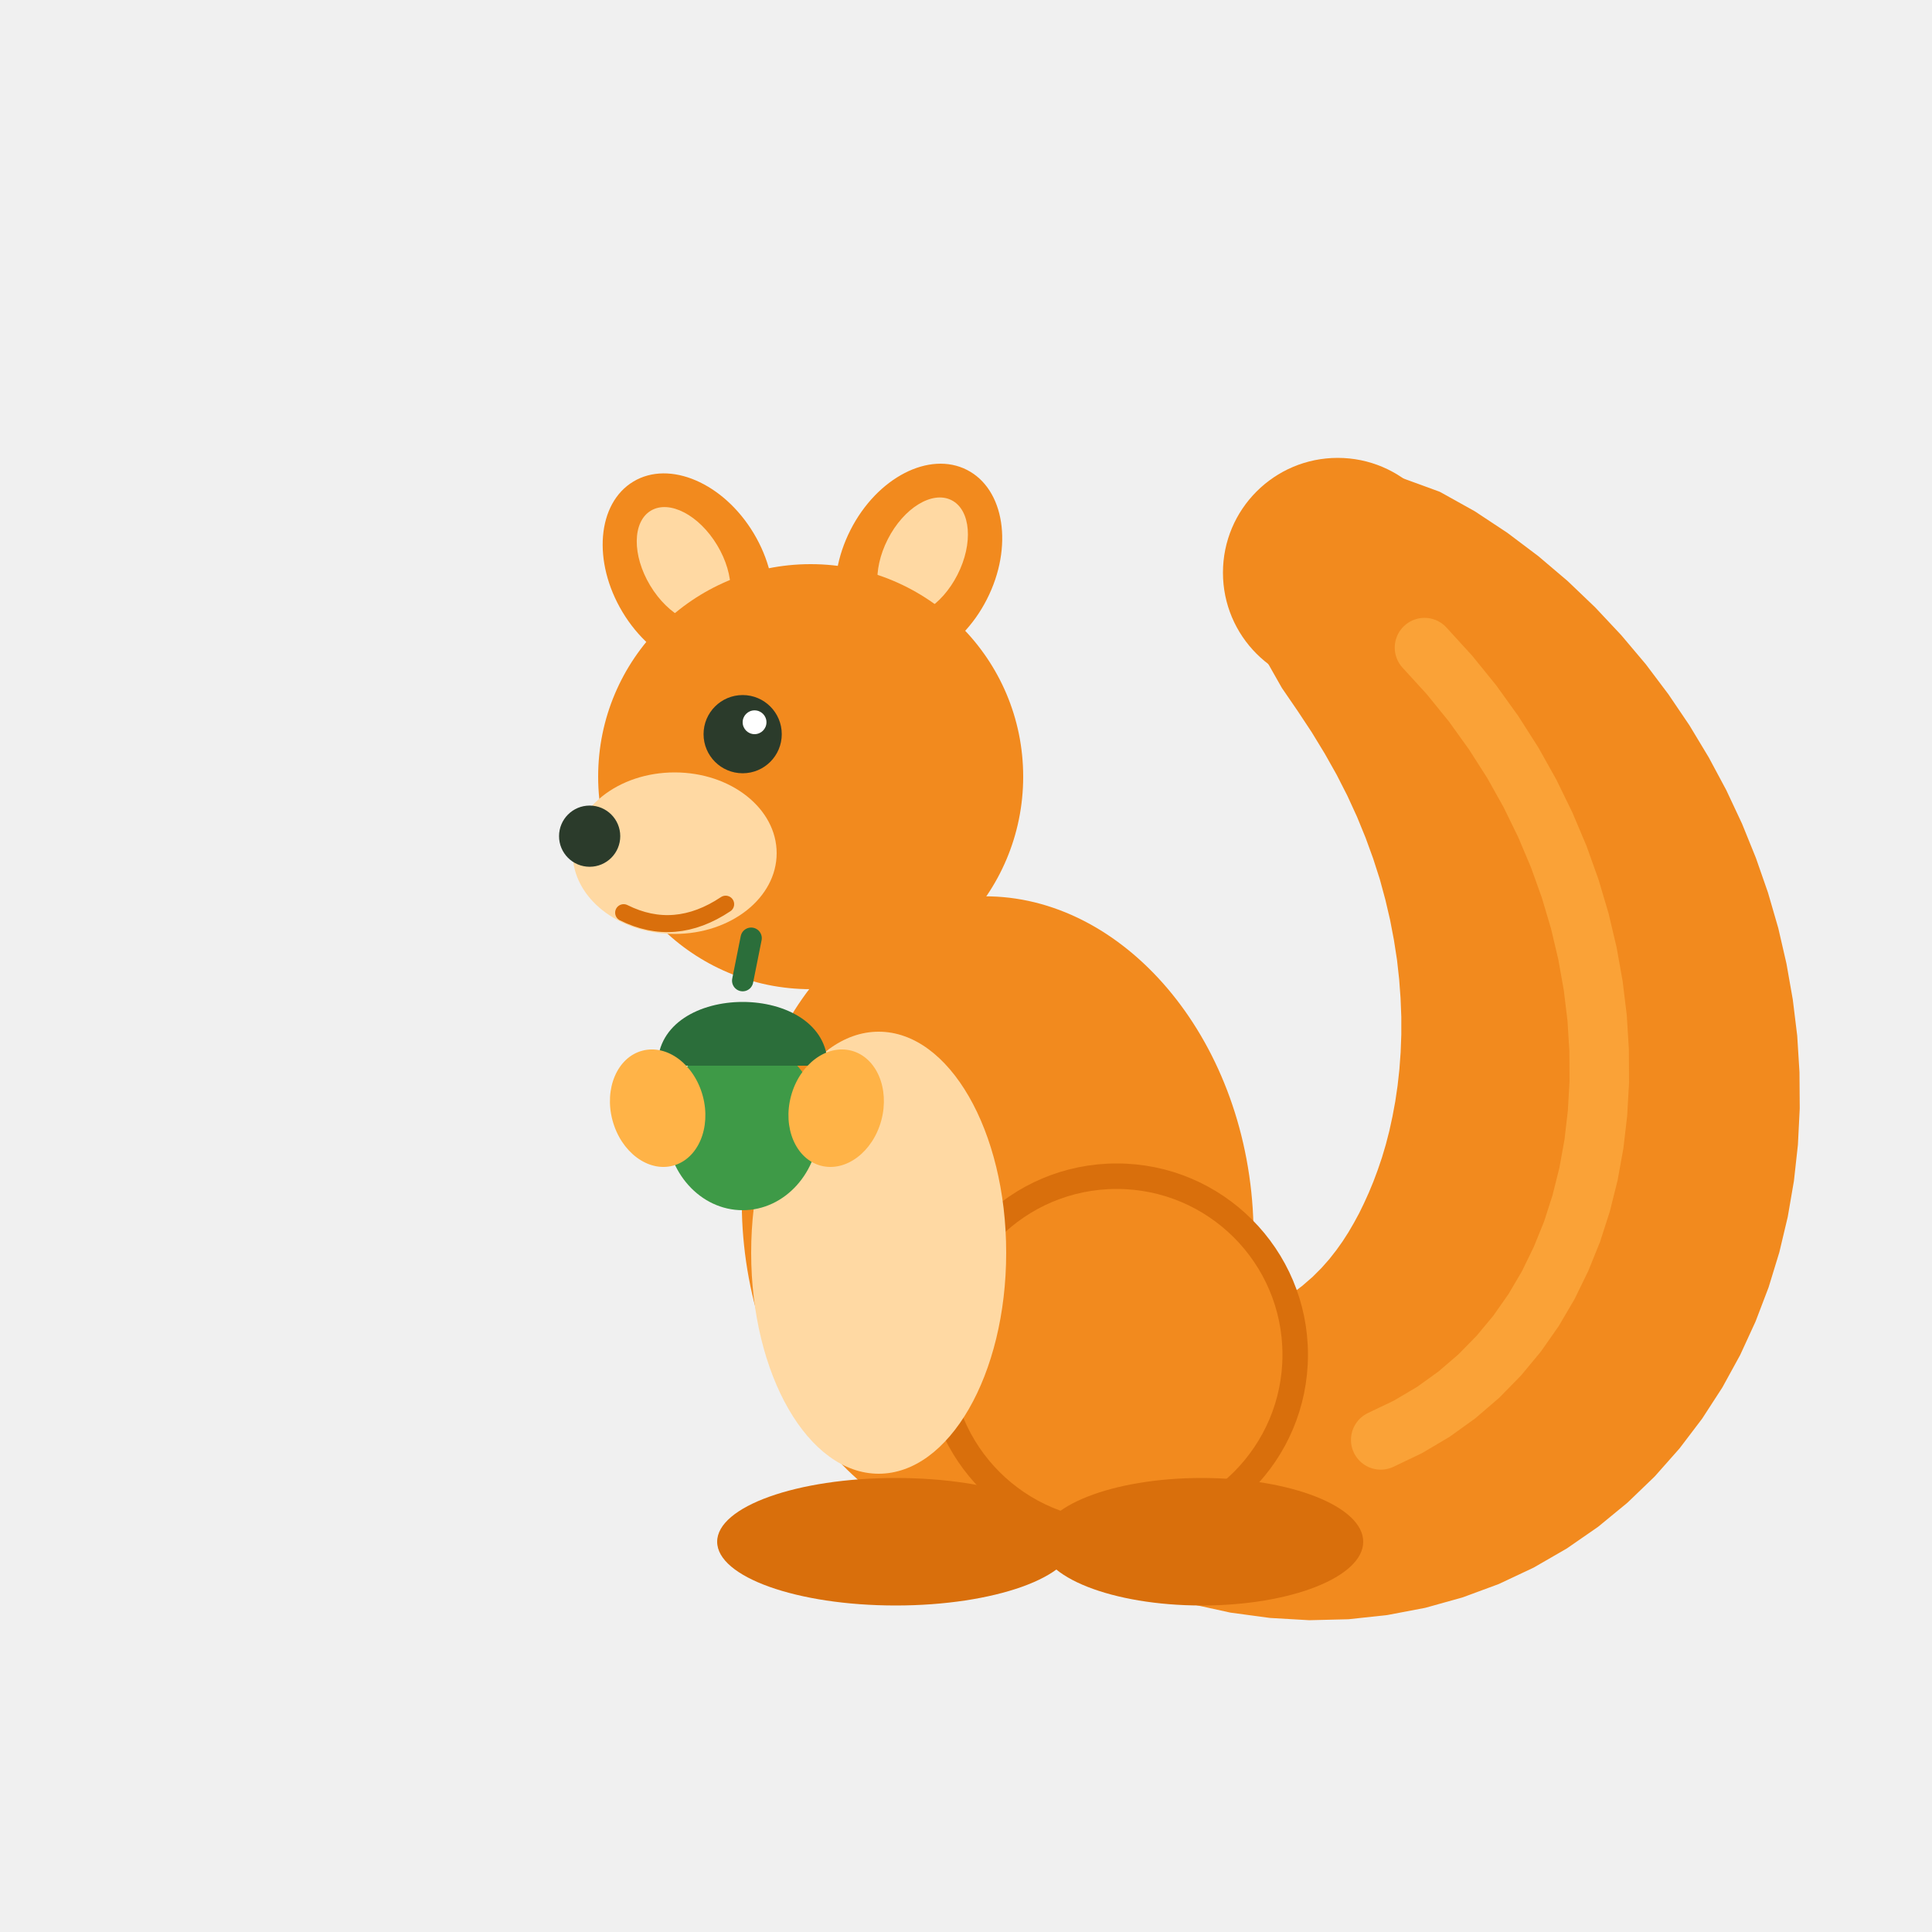
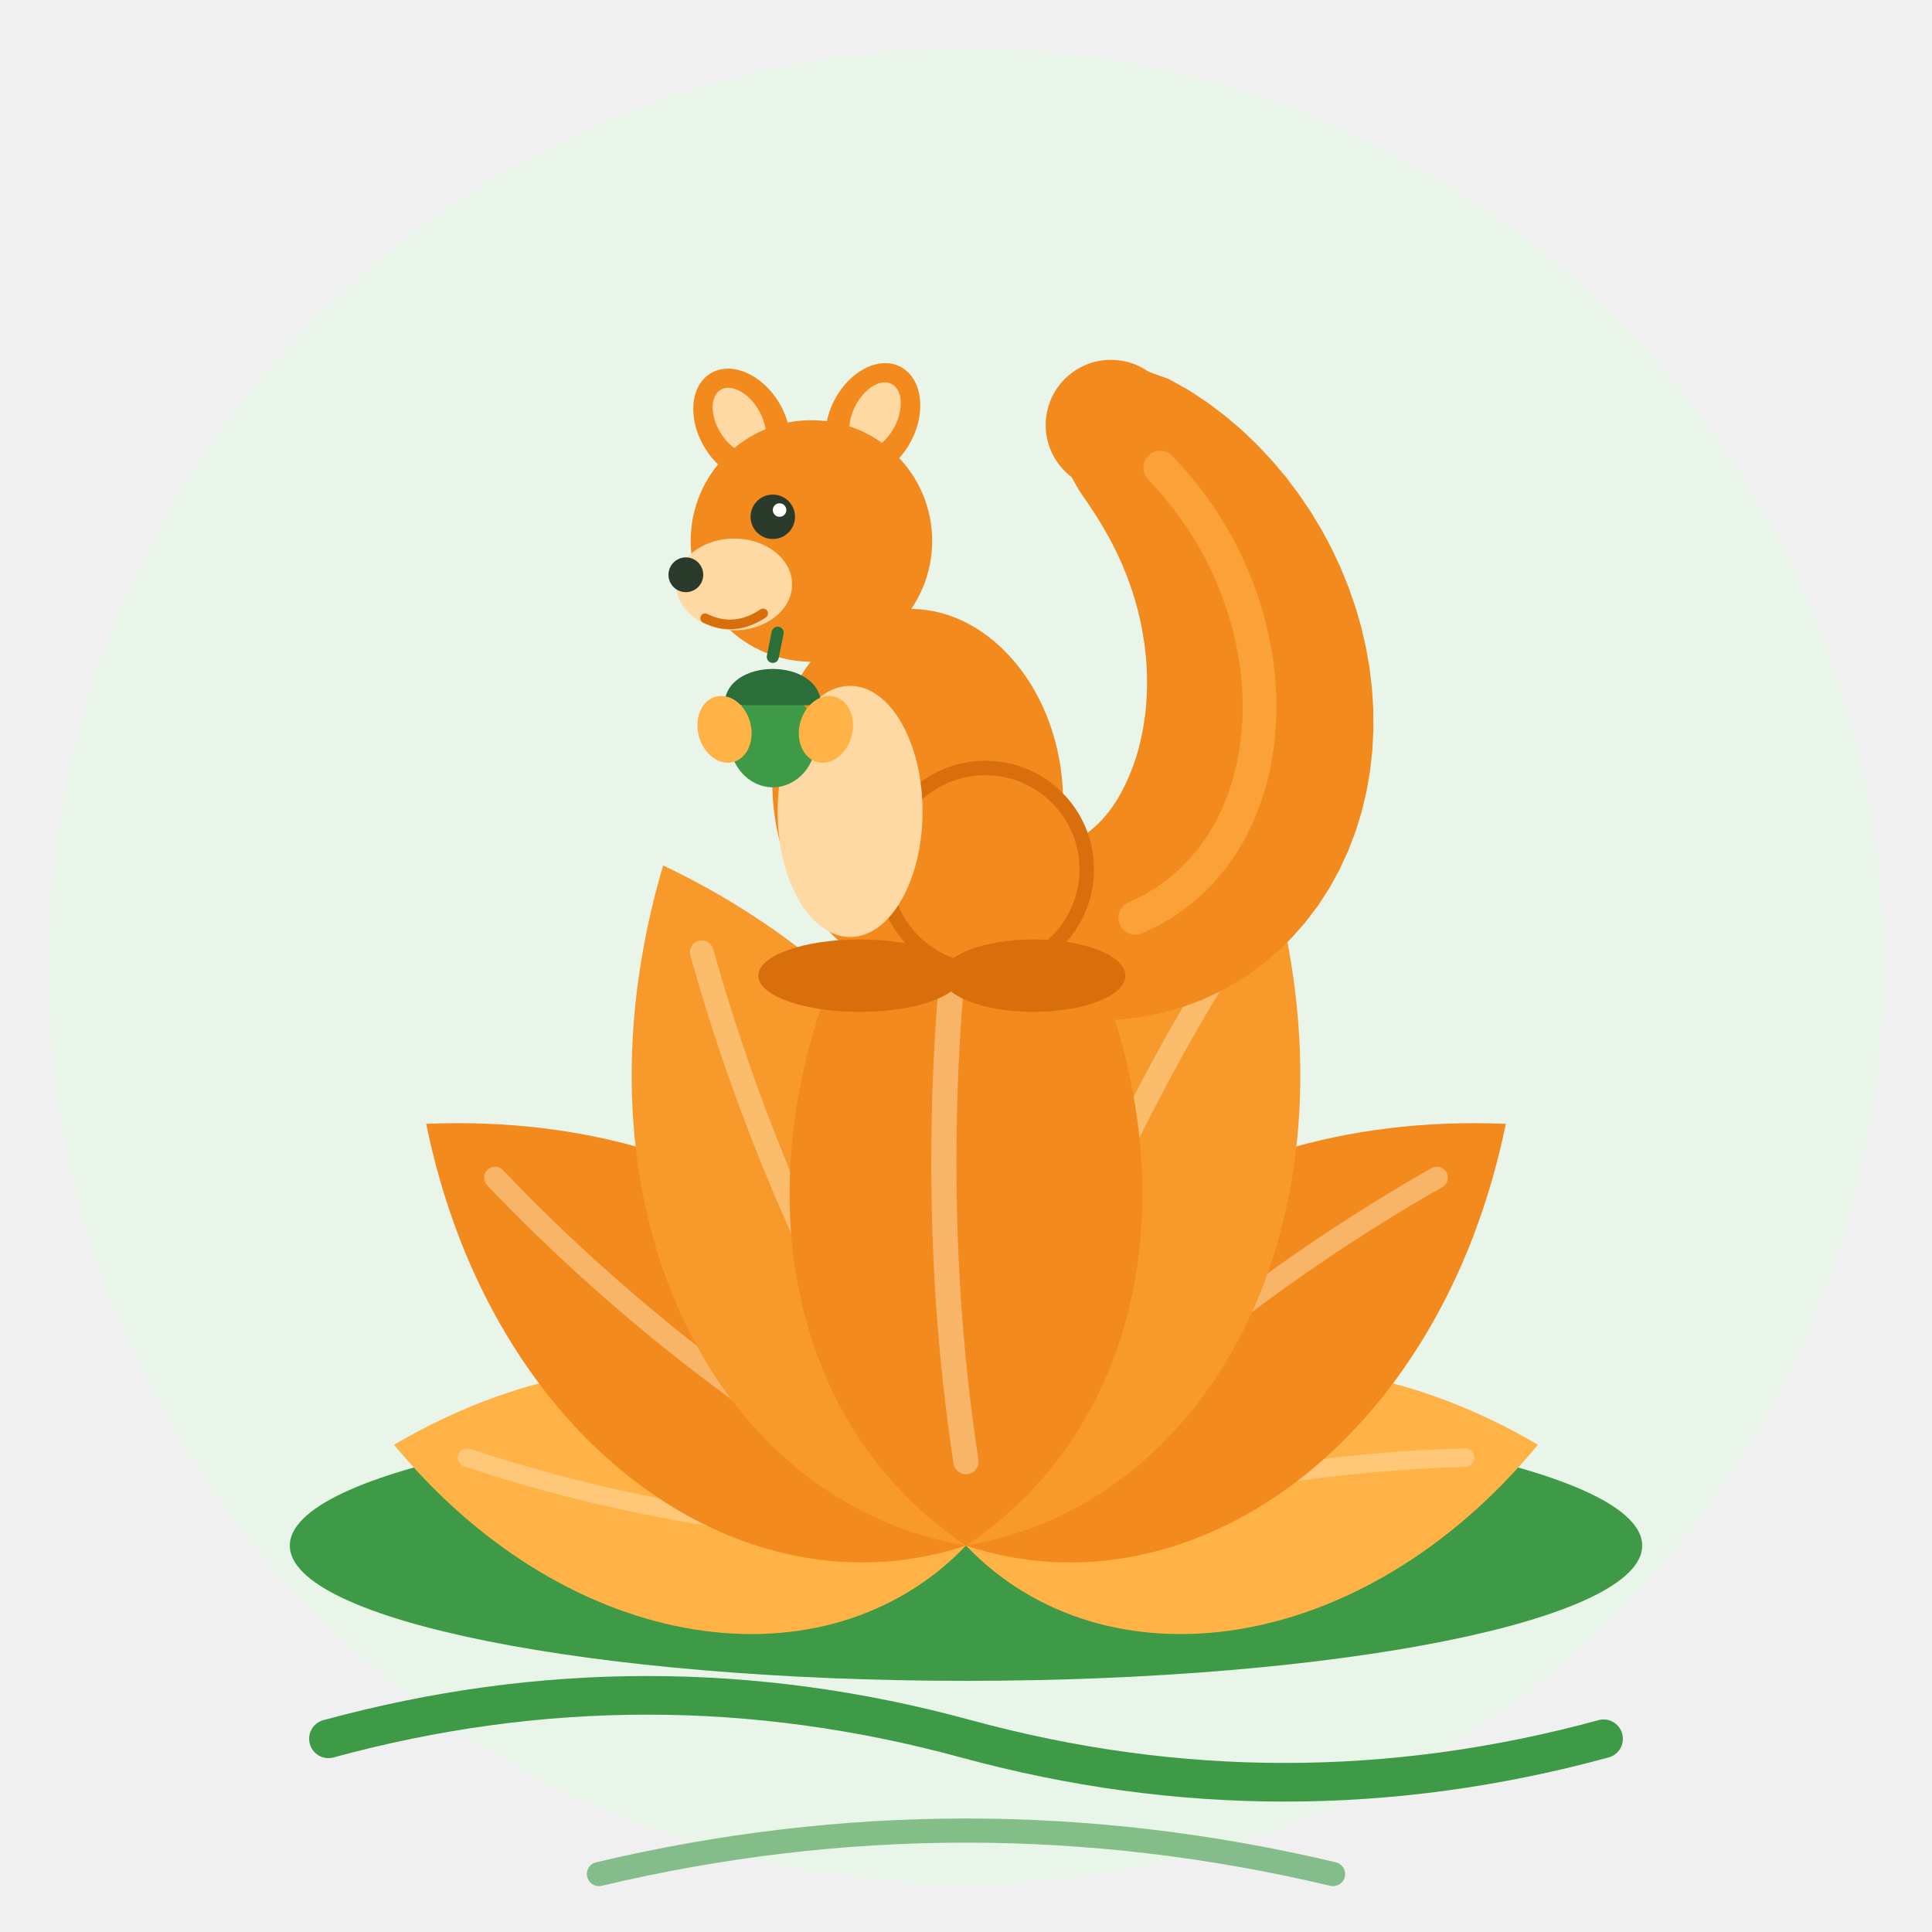
<svg xmlns="http://www.w3.org/2000/svg" viewBox="0 0 200 200">
-   <g transform="translate(10,10) scale(0.88)">
-     <path d="M115.92,169.78 L120.18,172.63 L124.63,174.48 L129.12,175.87 L133.64,176.86 L138.17,177.47 L142.68,177.73 L147.17,177.62 L151.61,177.14 L155.97,176.31 L160.23,175.12 L164.37,173.59 L168.34,171.72 L172.14,169.53 L175.72,167.05 L179.08,164.29 L182.2,161.29 L185.05,158.07 L187.64,154.66 L189.96,151.08 L192,147.36 L193.77,143.51 L195.27,139.58 L196.5,135.56 L197.47,131.48 L198.18,127.35 L198.64,123.18 L198.85,119 L198.82,114.81 L198.56,110.62 L198.05,106.45 L197.32,102.3 L196.37,98.18 L195.19,94.11 L193.79,90.09 L192.19,86.14 L190.37,82.26 L188.34,78.47 L186.11,74.77 L183.68,71.18 L181.06,67.7 L178.24,64.36 L175.23,61.15 L172.04,58.1 L168.66,55.23 L165.09,52.54 L161.34,50.06 L157.39,47.86 L153.01,46.26 L138.99,65.74 L140.7,68.76 L142.51,71.4 L144.21,73.97 L145.77,76.53 L147.2,79.07 L148.49,81.6 L149.65,84.13 L150.68,86.65 L151.59,89.15 L152.39,91.64 L153.06,94.11 L153.63,96.55 L154.09,98.96 L154.46,101.34 L154.72,103.68 L154.89,105.97 L154.98,108.21 L154.98,110.39 L154.9,112.51 L154.75,114.56 L154.53,116.55 L154.25,118.45 L153.91,120.28 L153.53,122.02 L153.1,123.69 L152.63,125.27 L152.12,126.77 L151.59,128.19 L151.03,129.54 L150.45,130.82 L149.85,132.05 L149.21,133.23 L148.54,134.38 L147.82,135.5 L147.03,136.61 L146.16,137.72 L145.18,138.83 L144.06,139.95 L142.78,141.06 L141.32,142.17 L139.64,143.26 L137.72,144.33 L135.55,145.35 L133.1,146.31 L130.36,147.2 L127.31,148.04 L123.93,148.87 L120.08,150.22 Z" fill="#F28A1E" stroke="#F28A1E" stroke-width="3" stroke-linejoin="round" />
-     <circle cx="146" cy="56" r="13.5" fill="#F28A1E" />
-     <path d="M151.06,158.02 L151.06,158.02 L154.26,156.49 L157.25,154.72 L160.03,152.72 L162.6,150.51 L164.96,148.1 L167.11,145.51 L169.05,142.74 L170.77,139.81 L172.27,136.73 L173.57,133.52 L174.64,130.19 L175.5,126.75 L176.14,123.22 L176.56,119.61 L176.77,115.93 L176.75,112.19 L176.52,108.42 L176.06,104.62 L175.38,100.8 L174.48,96.99 L173.35,93.18 L172,89.41 L170.42,85.67 L168.62,81.98 L166.6,78.37 L164.34,74.83 L161.86,71.38 L159.15,68.04 L156.21,64.82" fill="none" stroke="#FFB347" stroke-width="7" stroke-linecap="round" opacity=".6" />
-     <ellipse cx="106" cy="132" rx="30" ry="38" fill="#F28A1E" transform="rotate(-6 106 132)" />
-     <circle cx="120" cy="148" r="21" fill="#F28A1E" stroke="#D96F0C" stroke-width="3" opacity="1" />
-     <ellipse cx="92" cy="136" rx="15" ry="26" fill="#FFD9A3" />
-     <ellipse cx="69.58" cy="56" rx="9" ry="12.5" fill="#F28A1E" transform="rotate(-31 69.58 56)" />
-     <ellipse cx="69.06" cy="55.14" rx="4.6" ry="7.5" fill="#FFD9A3" transform="rotate(-31 69.06 55.14)" />
-     <ellipse cx="96.71" cy="55.05" rx="9" ry="12.5" fill="#F28A1E" transform="rotate(27 96.71 55.05)" />
-     <ellipse cx="97.17" cy="54.16" rx="4.6" ry="7.5" fill="#FFD9A3" transform="rotate(27 97.17 54.16)" />
-     <circle cx="84" cy="80" r="25" fill="#F28A1E" />
-     <ellipse cx="68" cy="89" rx="12" ry="9.5" fill="#FFD9A3" />
-     <circle cx="76" cy="75" r="4.6" fill="#2B3B2B" />
-     <circle cx="77.4" cy="73.6" r="1.4" fill="#fff" />
-     <circle cx="58" cy="87" r="3.6" fill="#2B3B2B" />
-     <path d="M62,96 Q68,99 74,95" fill="none" stroke="#D96F0C" stroke-width="2" stroke-linecap="round" />
-     <ellipse cx="76" cy="121" rx="9" ry="10" fill="#3E9A47" />
-     <path d="M66,114 C66,104 86,104 86,114 Z" fill="#2B6E3A" />
-     <path d="M76,104 L77,99" stroke="#2B6E3A" stroke-width="2.5" stroke-linecap="round" />
-     <ellipse cx="66" cy="119" rx="5.5" ry="7" fill="#FFB347" transform="rotate(-15 66 119)" />
-     <ellipse cx="87" cy="119" rx="5.5" ry="7" fill="#FFB347" transform="rotate(15 87 119)" />
-     <ellipse cx="94" cy="170" rx="21" ry="7.5" fill="#D96F0C" />
-     <ellipse cx="130" cy="170" rx="19" ry="7.5" fill="#D96F0C" />
+   <circle cx="100" cy="100" r="95" fill="#EAF5EA" />
+   <ellipse cx="100" cy="160" rx="70" ry="14" fill="#3E9A47" />
+   <g transform="translate(100,160) scale(0.82)">
+     <g transform="rotate(-80) scale(0.78)">
+       <path d="M0,0 C-27,-18 -29,-60 0,-94 C29,-60 27,-18 0,0 Z" fill="#FFB347" />
+       <path d="M0,-10 C-4,-36 -3,-62 0,-82" fill="none" stroke="#FFD9A3" stroke-width="3" stroke-linecap="round" opacity=".55" />
+     </g>
+     <g transform="rotate(80) scale(0.78)">
+       <path d="M0,0 C-27,-18 -29,-60 0,-94 C29,-60 27,-18 0,0 Z" fill="#FFB347" />
+       <path d="M0,-10 C-4,-36 -3,-62 0,-82" fill="none" stroke="#FFD9A3" stroke-width="3" stroke-linecap="round" opacity=".55" />
+     </g>
+     <g transform="rotate(-52) scale(0.92)">
+       <path d="M0,0 C-27,-18 -29,-60 0,-94 C29,-60 27,-18 0,0 Z" fill="#F28A1E" />
+       <path d="M0,-10 C-4,-36 -3,-62 0,-82" fill="none" stroke="#FFD9A3" stroke-width="3" stroke-linecap="round" opacity=".55" />
+     </g>
+     <g transform="rotate(52) scale(0.92)">
+       <path d="M0,0 C-27,-18 -29,-60 0,-94 C29,-60 27,-18 0,0 Z" fill="#F28A1E" />
+       <path d="M0,-10 C-4,-36 -3,-62 0,-82" fill="none" stroke="#FFD9A3" stroke-width="3" stroke-linecap="round" opacity=".55" />
+     </g>
+     <g transform="rotate(-24) scale(1)">
+       <path d="M0,0 C-27,-18 -29,-60 0,-94 C29,-60 27,-18 0,0 Z" fill="#F7992B" />
+       <path d="M0,-10 C-4,-36 -3,-62 0,-82" fill="none" stroke="#FFD9A3" stroke-width="3" stroke-linecap="round" opacity=".55" />
+     </g>
+     <g transform="rotate(24) scale(1)">
+       <path d="M0,0 C-27,-18 -29,-60 0,-94 C29,-60 27,-18 0,0 Z" fill="#F7992B" />
+       <path d="M0,-10 C-4,-36 -3,-62 0,-82" fill="none" stroke="#FFD9A3" stroke-width="3" stroke-linecap="round" opacity=".55" />
+     </g>
+     <g transform="rotate(0) scale(1.06)">
+       <path d="M0,0 C-27,-18 -29,-60 0,-94 C29,-60 27,-18 0,0 Z" fill="#F28A1E" />
+       <path d="M0,-10 C-4,-36 -3,-62 0,-82" fill="none" stroke="#FFD9A3" stroke-width="3" stroke-linecap="round" opacity=".55" />
+     </g>
  </g>
+   <g>
+     <g transform="translate(42,16) scale(0.5)">
+       <path d="M115.92,169.78 L120.18,172.63 L124.63,174.48 L129.12,175.87 L133.64,176.86 L138.17,177.47 L142.68,177.73 L147.17,177.62 L151.61,177.14 L155.97,176.31 L160.23,175.12 L164.37,173.59 L168.34,171.72 L172.14,169.53 L175.72,167.05 L179.08,164.29 L182.2,161.29 L185.05,158.07 L187.64,154.66 L189.96,151.08 L192,147.36 L193.77,143.51 L195.27,139.58 L196.5,135.56 L197.47,131.48 L198.18,127.35 L198.64,123.18 L198.85,119 L198.82,114.81 L198.56,110.62 L198.05,106.45 L197.32,102.3 L196.37,98.18 L195.19,94.11 L193.79,90.09 L192.19,86.14 L190.37,82.26 L188.34,78.47 L186.11,74.77 L183.68,71.18 L181.06,67.7 L178.24,64.36 L175.23,61.15 L172.04,58.1 L168.66,55.23 L165.09,52.54 L161.34,50.06 L157.39,47.86 L153.01,46.26 L138.99,65.74 L140.7,68.76 L142.51,71.4 L144.21,73.97 L145.77,76.53 L147.2,79.07 L148.49,81.6 L149.65,84.13 L150.68,86.65 L151.59,89.15 L152.39,91.64 L153.06,94.11 L153.63,96.55 L154.09,98.96 L154.46,101.34 L154.72,103.68 L154.89,105.97 L154.98,108.21 L154.98,110.39 L154.9,112.51 L154.75,114.56 L154.53,116.55 L154.25,118.45 L153.91,120.28 L153.53,122.02 L153.1,123.69 L152.63,125.27 L152.12,126.77 L151.59,128.19 L151.03,129.54 L150.45,130.82 L149.85,132.05 L149.21,133.23 L148.54,134.38 L147.82,135.5 L147.03,136.61 L146.16,137.72 L145.18,138.83 L144.06,139.95 L142.78,141.06 L141.32,142.17 L139.64,143.26 L137.72,144.33 L135.55,145.35 L133.1,146.31 L130.36,147.2 L127.31,148.04 L123.93,148.87 L120.08,150.22 Z" fill="#F28A1E" stroke="#F28A1E" stroke-width="3" stroke-linejoin="round" />
+       <circle cx="146" cy="56" r="13.5" fill="#F28A1E" />
+       <path d="M151.06,158.02 L151.06,158.02 L154.26,156.49 L157.25,154.72 L160.03,152.72 L162.6,150.51 L164.96,148.1 L167.11,145.51 L169.05,142.74 L170.77,139.81 L172.27,136.73 L173.57,133.52 L174.64,130.19 L175.5,126.75 L176.14,123.22 L176.56,119.61 L176.77,115.93 L176.75,112.19 L176.52,108.42 L176.06,104.62 L175.38,100.8 L174.48,96.99 L173.35,93.18 L172,89.41 L170.42,85.67 L168.62,81.98 L166.6,78.37 L164.34,74.83 L161.86,71.38 L159.15,68.04 L156.21,64.82" fill="none" stroke="#FFB347" stroke-width="7" stroke-linecap="round" opacity=".6" />
+       <ellipse cx="106" cy="132" rx="30" ry="38" fill="#F28A1E" transform="rotate(-6 106 132)" />
+       <circle cx="120" cy="148" r="21" fill="#F28A1E" stroke="#D96F0C" stroke-width="3" opacity="1" />
+       <ellipse cx="92" cy="136" rx="15" ry="26" fill="#FFD9A3" />
+       <ellipse cx="69.58" cy="56" rx="9" ry="12.5" fill="#F28A1E" transform="rotate(-31 69.58 56)" />
+       <ellipse cx="69.06" cy="55.14" rx="4.6" ry="7.5" fill="#FFD9A3" transform="rotate(-31 69.06 55.14)" />
+       <ellipse cx="96.71" cy="55.05" rx="9" ry="12.5" fill="#F28A1E" transform="rotate(27 96.71 55.05)" />
+       <ellipse cx="97.17" cy="54.16" rx="4.6" ry="7.5" fill="#FFD9A3" transform="rotate(27 97.17 54.16)" />
+       <circle cx="84" cy="80" r="25" fill="#F28A1E" />
+       <ellipse cx="68" cy="89" rx="12" ry="9.5" fill="#FFD9A3" />
+       <circle cx="76" cy="75" r="4.6" fill="#2B3B2B" />
+       <circle cx="77.4" cy="73.6" r="1.4" fill="#fff" />
+       <circle cx="58" cy="87" r="3.6" fill="#2B3B2B" />
+       <path d="M62,96 Q68,99 74,95" fill="none" stroke="#D96F0C" stroke-width="2" stroke-linecap="round" />
+       <ellipse cx="76" cy="121" rx="9" ry="10" fill="#3E9A47" />
+       <path d="M66,114 C66,104 86,104 86,114 Z" fill="#2B6E3A" />
+       <path d="M76,104 L77,99" stroke="#2B6E3A" stroke-width="2.5" stroke-linecap="round" />
+       <ellipse cx="66" cy="119" rx="5.5" ry="7" fill="#FFB347" transform="rotate(-15 66 119)" />
+       <ellipse cx="87" cy="119" rx="5.5" ry="7" fill="#FFB347" transform="rotate(15 87 119)" />
+       <ellipse cx="94" cy="170" rx="21" ry="7.5" fill="#D96F0C" />
+       <ellipse cx="130" cy="170" rx="19" ry="7.5" fill="#D96F0C" />
+     </g>
+   </g>
+   <path d="M34,180 Q67,171 100,180 T166,180" fill="none" stroke="#3E9A47" stroke-width="4" stroke-linecap="round" />
+   <path d="M62,194 Q100,185 138,194" fill="none" stroke="#3E9A47" stroke-width="2.5" stroke-linecap="round" opacity=".6" />
</svg>
